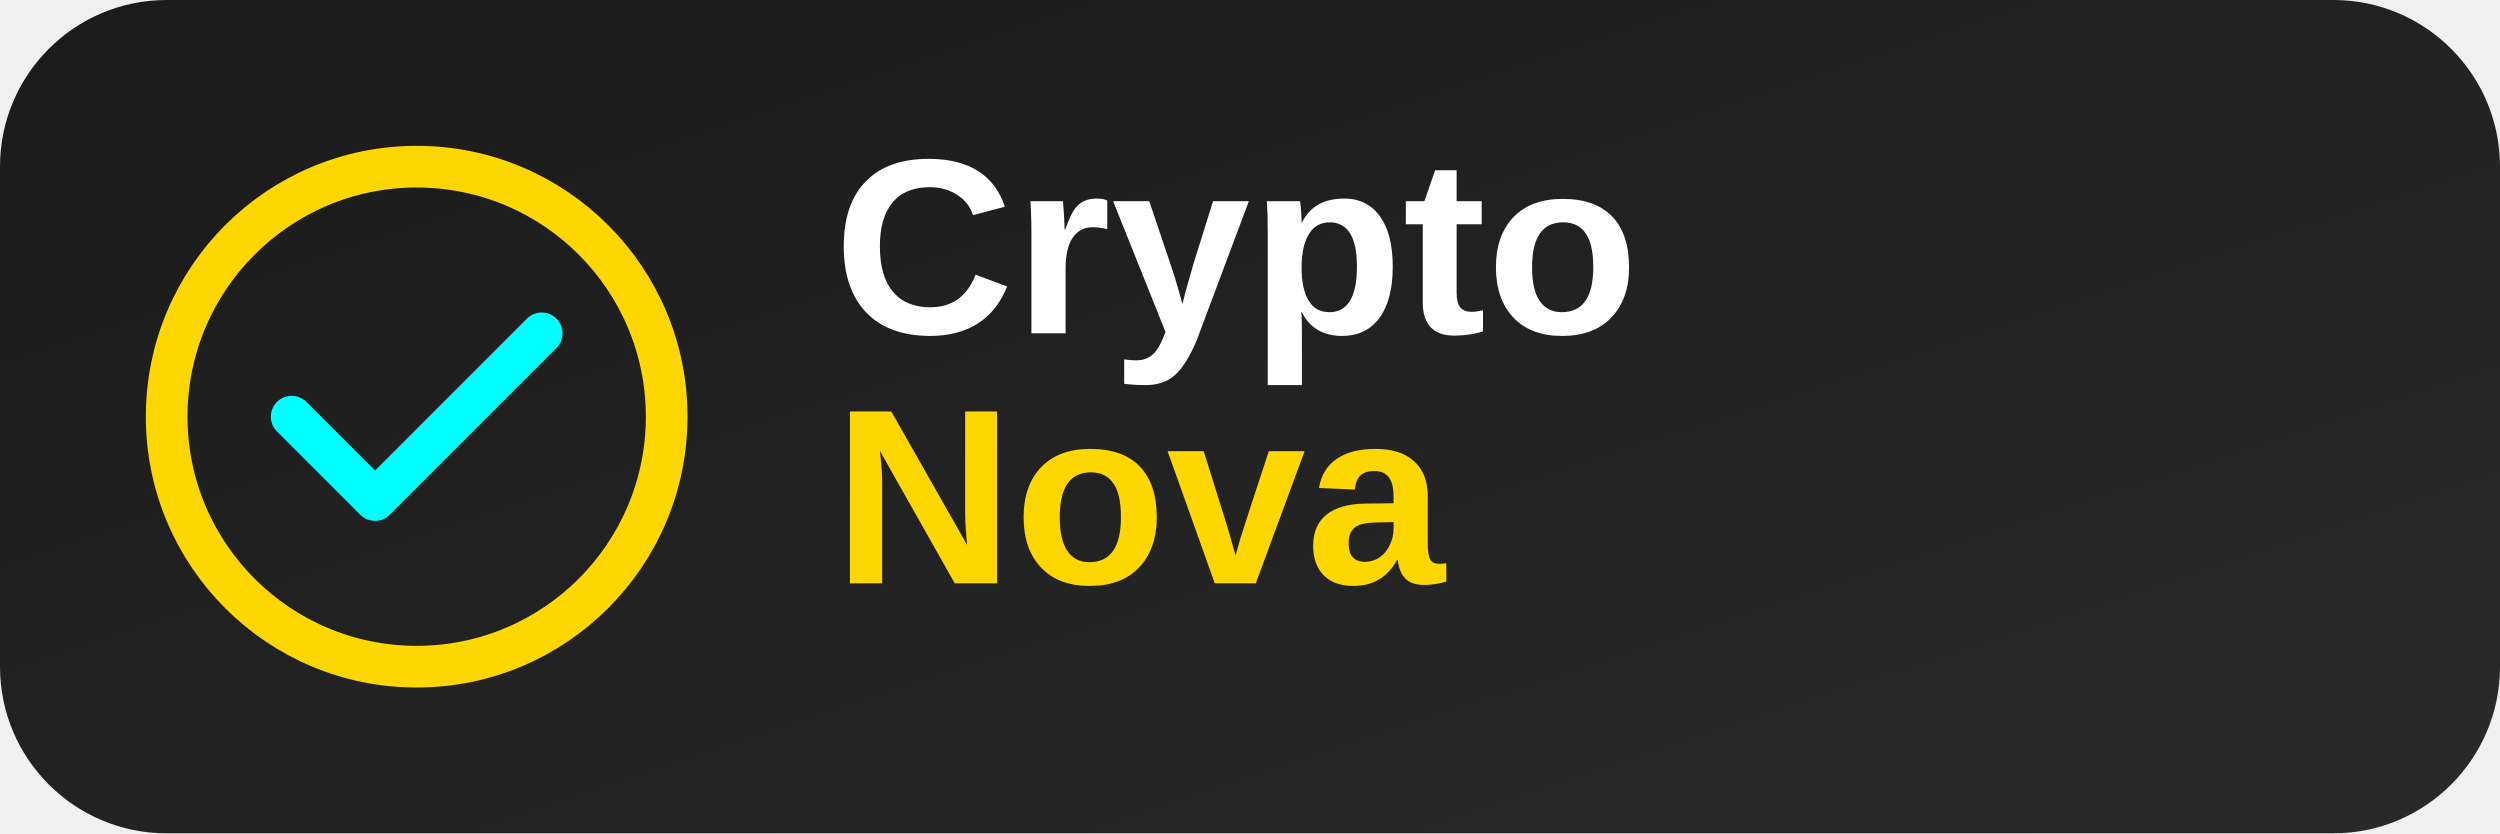
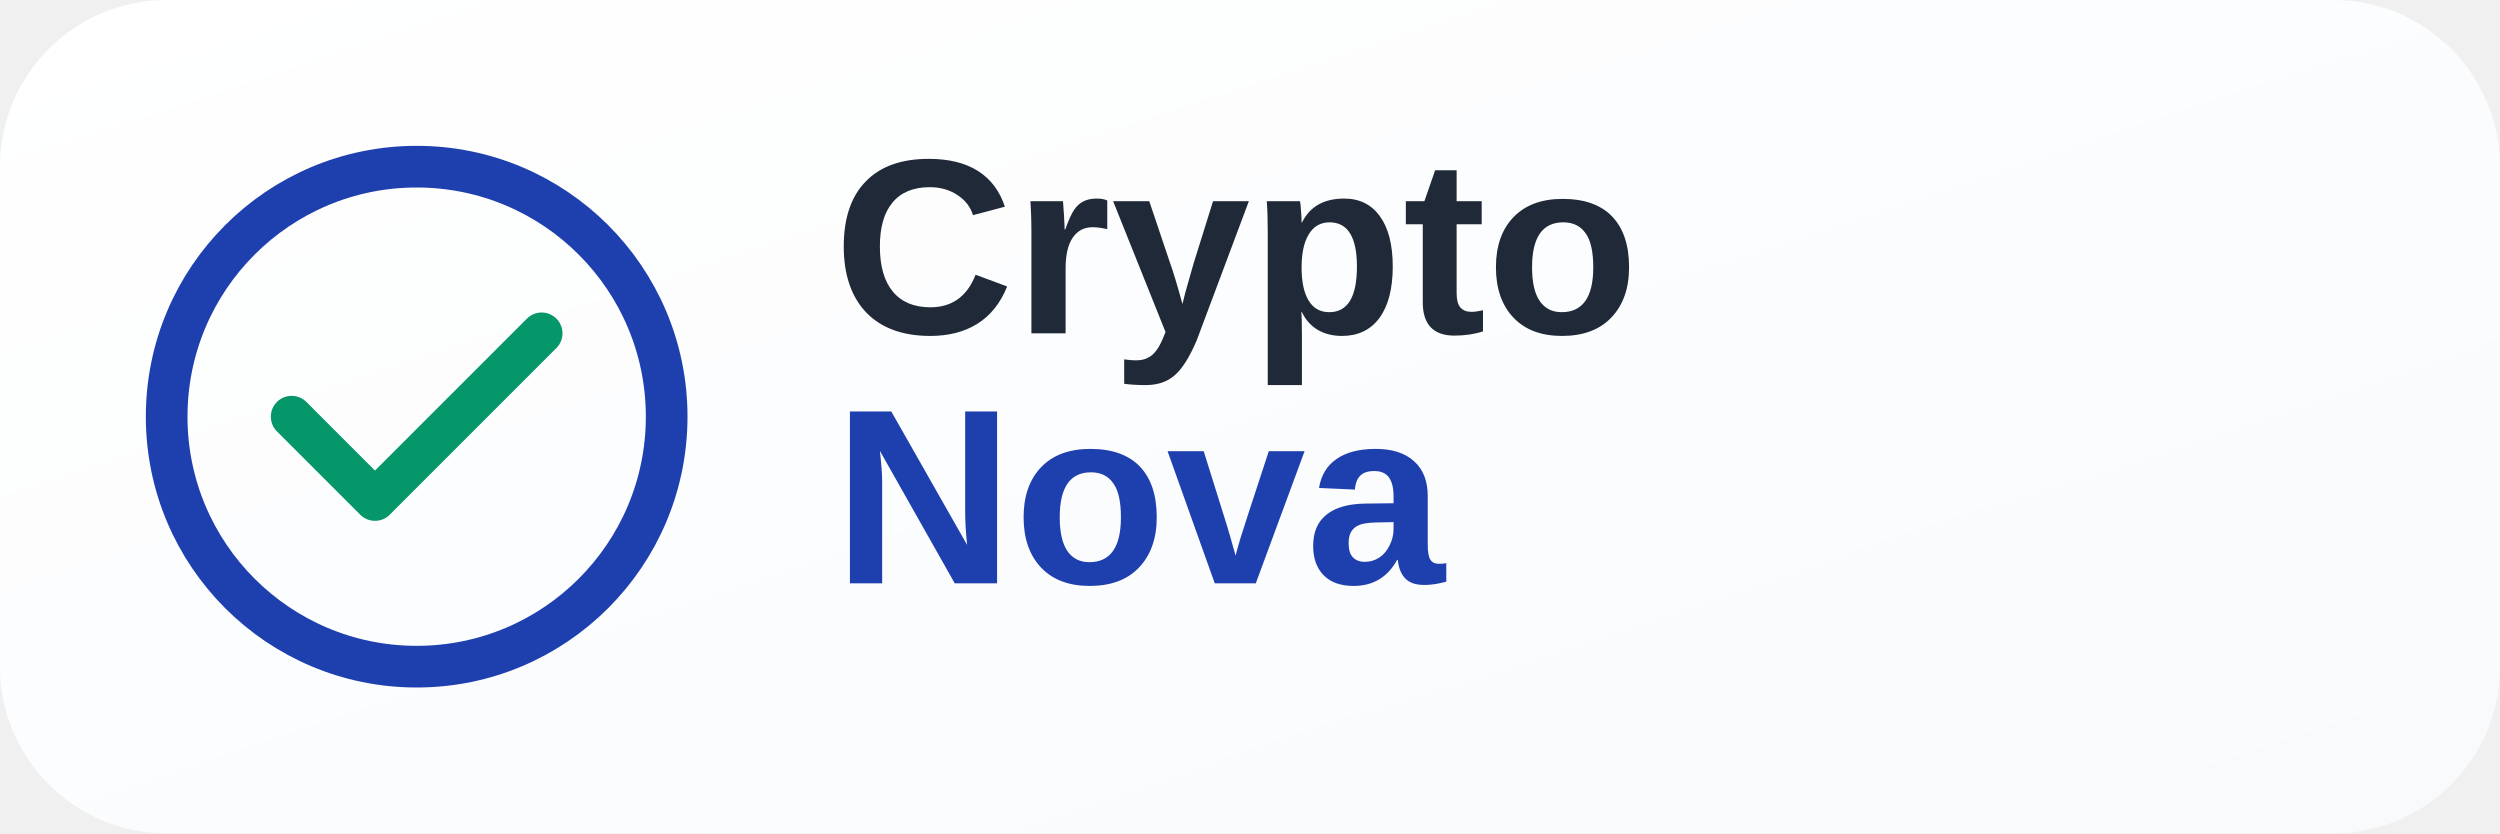
<svg xmlns="http://www.w3.org/2000/svg" width="120" height="40" viewBox="0 0 120 40" fill="none">
  <rect width="120" height="40" rx="8" fill="url(#gradient)" />
-   <circle cx="20" cy="20" r="12" fill="none" stroke="#FFD700" stroke-width="2" />
-   <path d="M14 20l4 4 8-8" stroke="#00FFFF" stroke-width="2" fill="none" stroke-linecap="round" stroke-linejoin="round" />
-   <text x="40" y="16" font-family="Arial, sans-serif" font-size="12" font-weight="bold" fill="#FFFFFF">Crypto</text>
-   <text x="40" y="28" font-family="Arial, sans-serif" font-size="12" font-weight="bold" fill="#FFD700">Nova</text>
+   <circle cx="20" cy="20" r="12" fill="none" stroke="#1E40AF" stroke-width="2" />
+   <path d="M14 20l4 4 8-8" stroke="#059669" stroke-width="2" fill="none" stroke-linecap="round" stroke-linejoin="round" />
+   <text x="40" y="16" font-family="Arial, sans-serif" font-size="12" font-weight="bold" fill="#1F2937">Crypto</text>
+   <text x="40" y="28" font-family="Arial, sans-serif" font-size="12" font-weight="bold" fill="#1E40AF">Nova</text>
  <defs>
    <linearGradient id="gradient" x1="0%" y1="0%" x2="100%" y2="100%">
-       <stop offset="0%" style="stop-color:#1A1A1A" />
-       <stop offset="100%" style="stop-color:#2A2A2A" />
+       <stop offset="0%" style="stop-color:#FFFFFF" />
+       <stop offset="100%" style="stop-color:#F8FAFC" />
    </linearGradient>
  </defs>
</svg>
